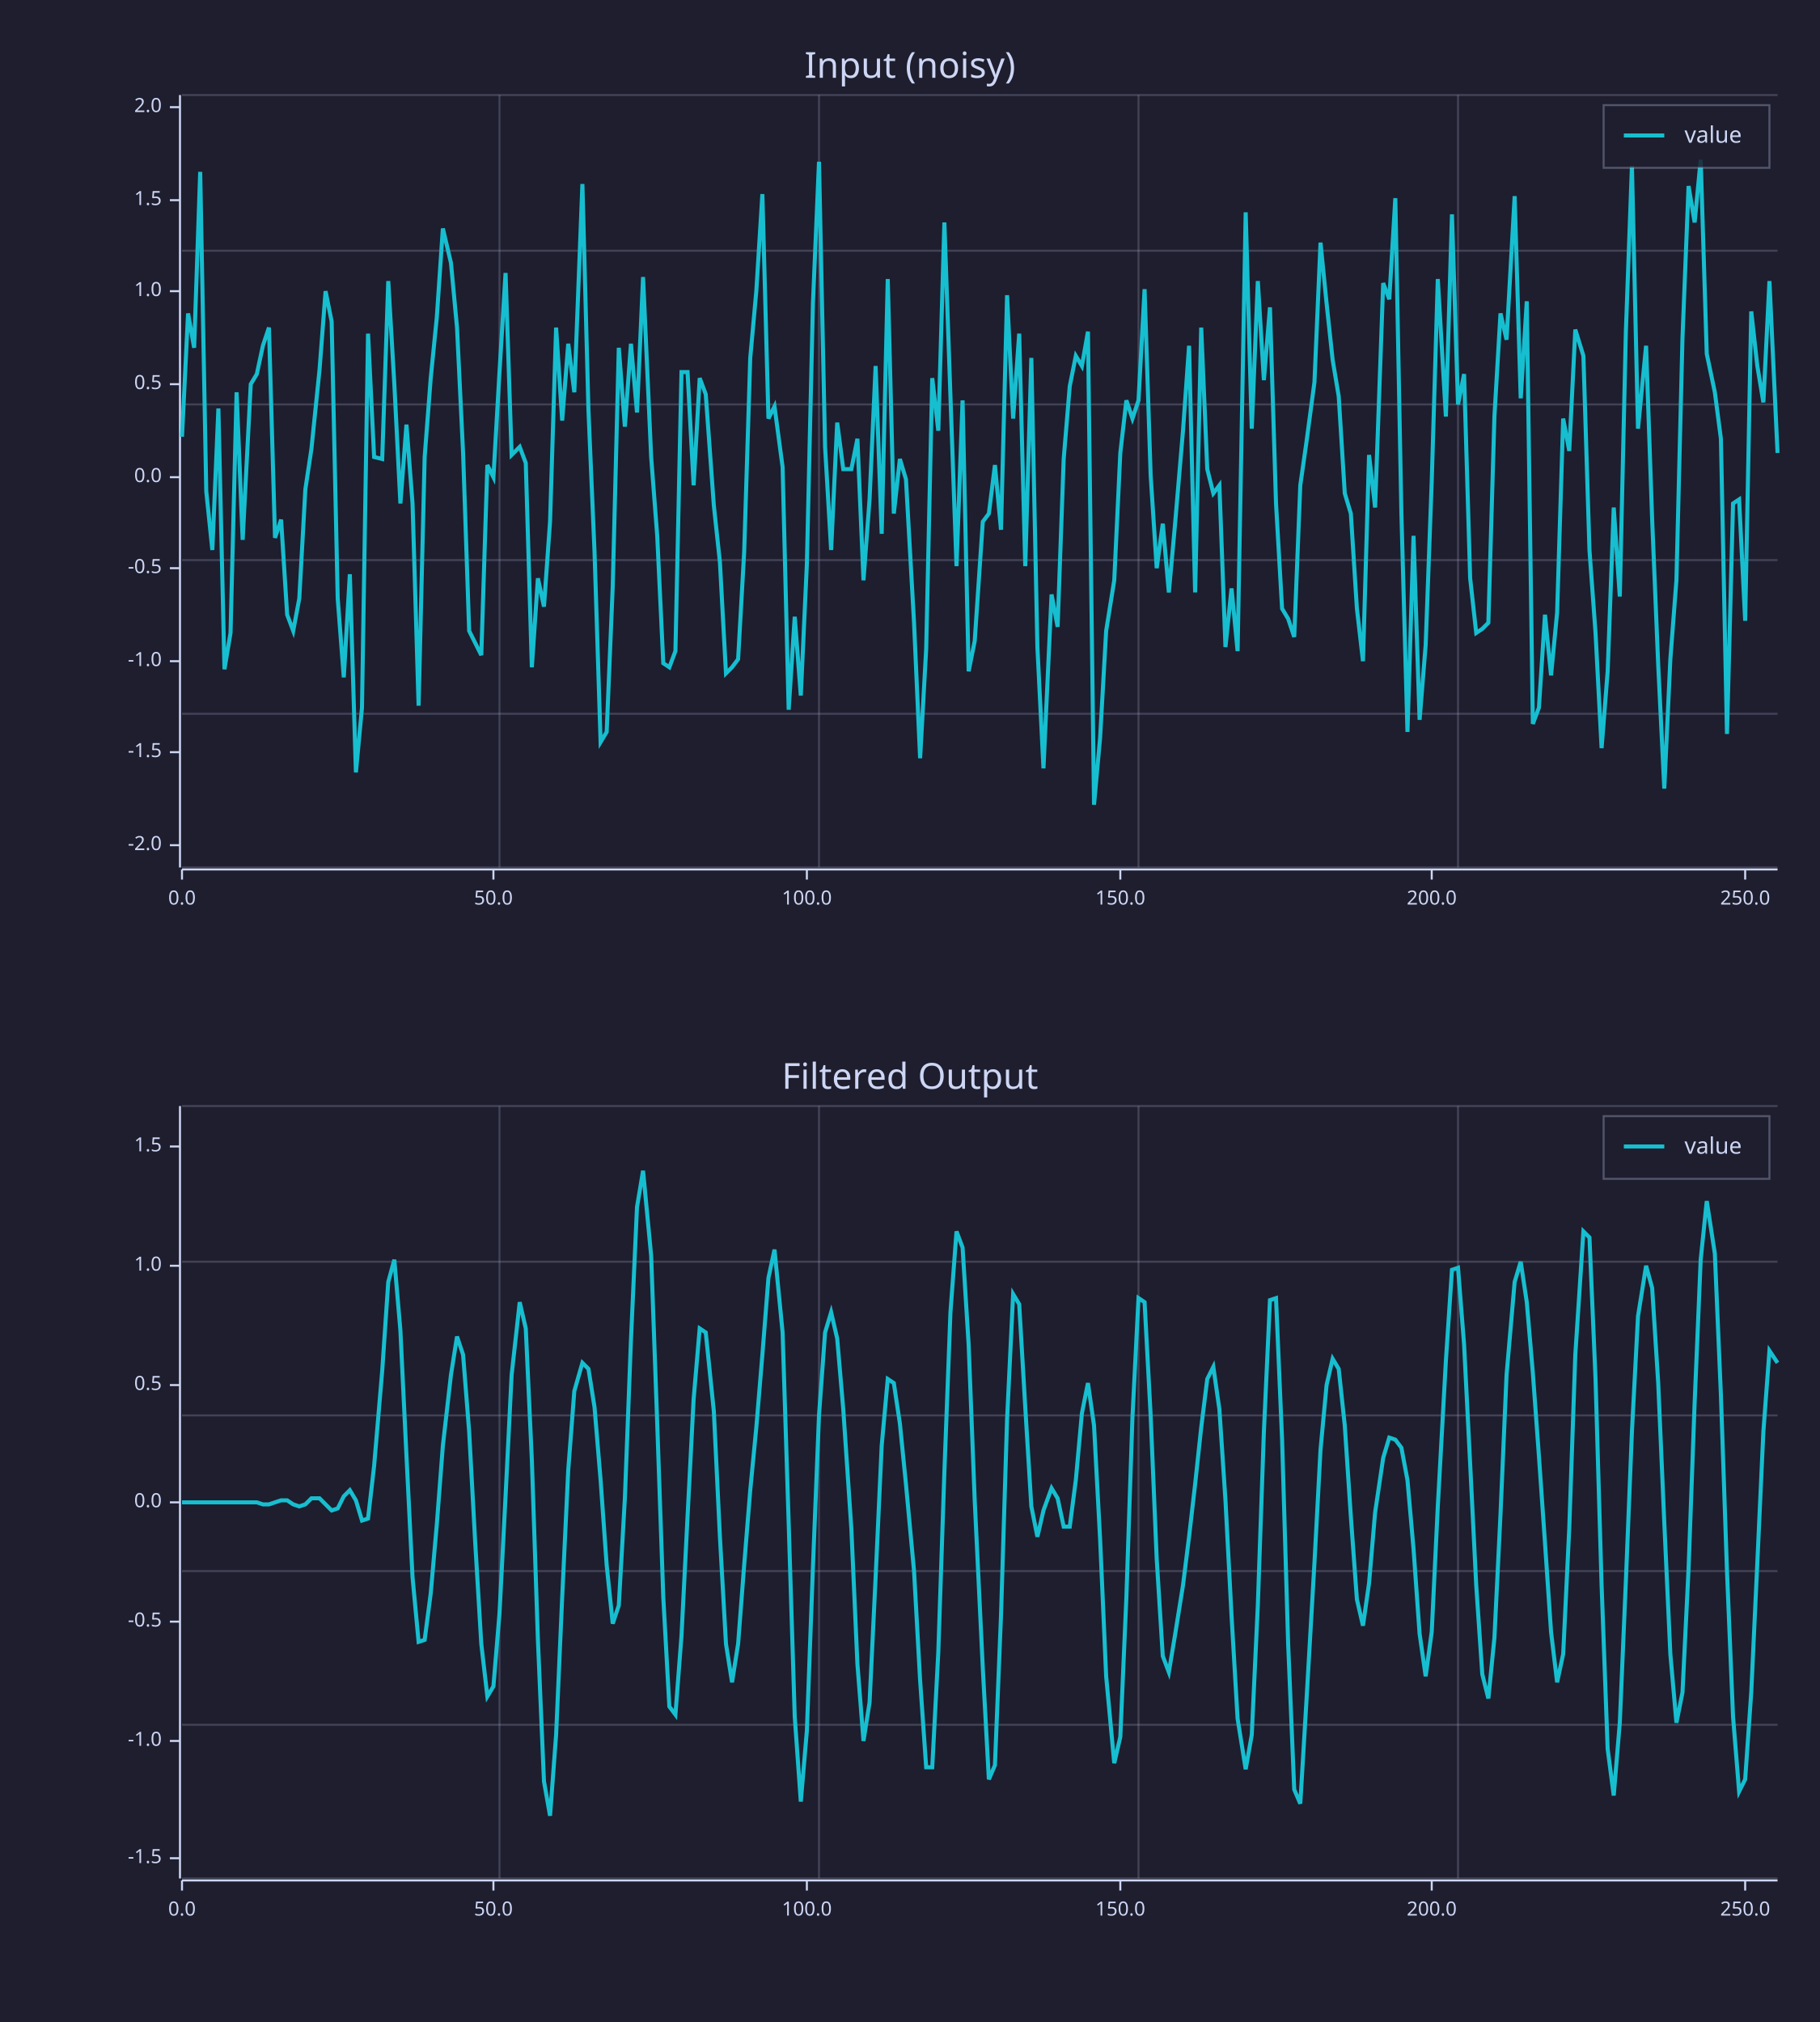
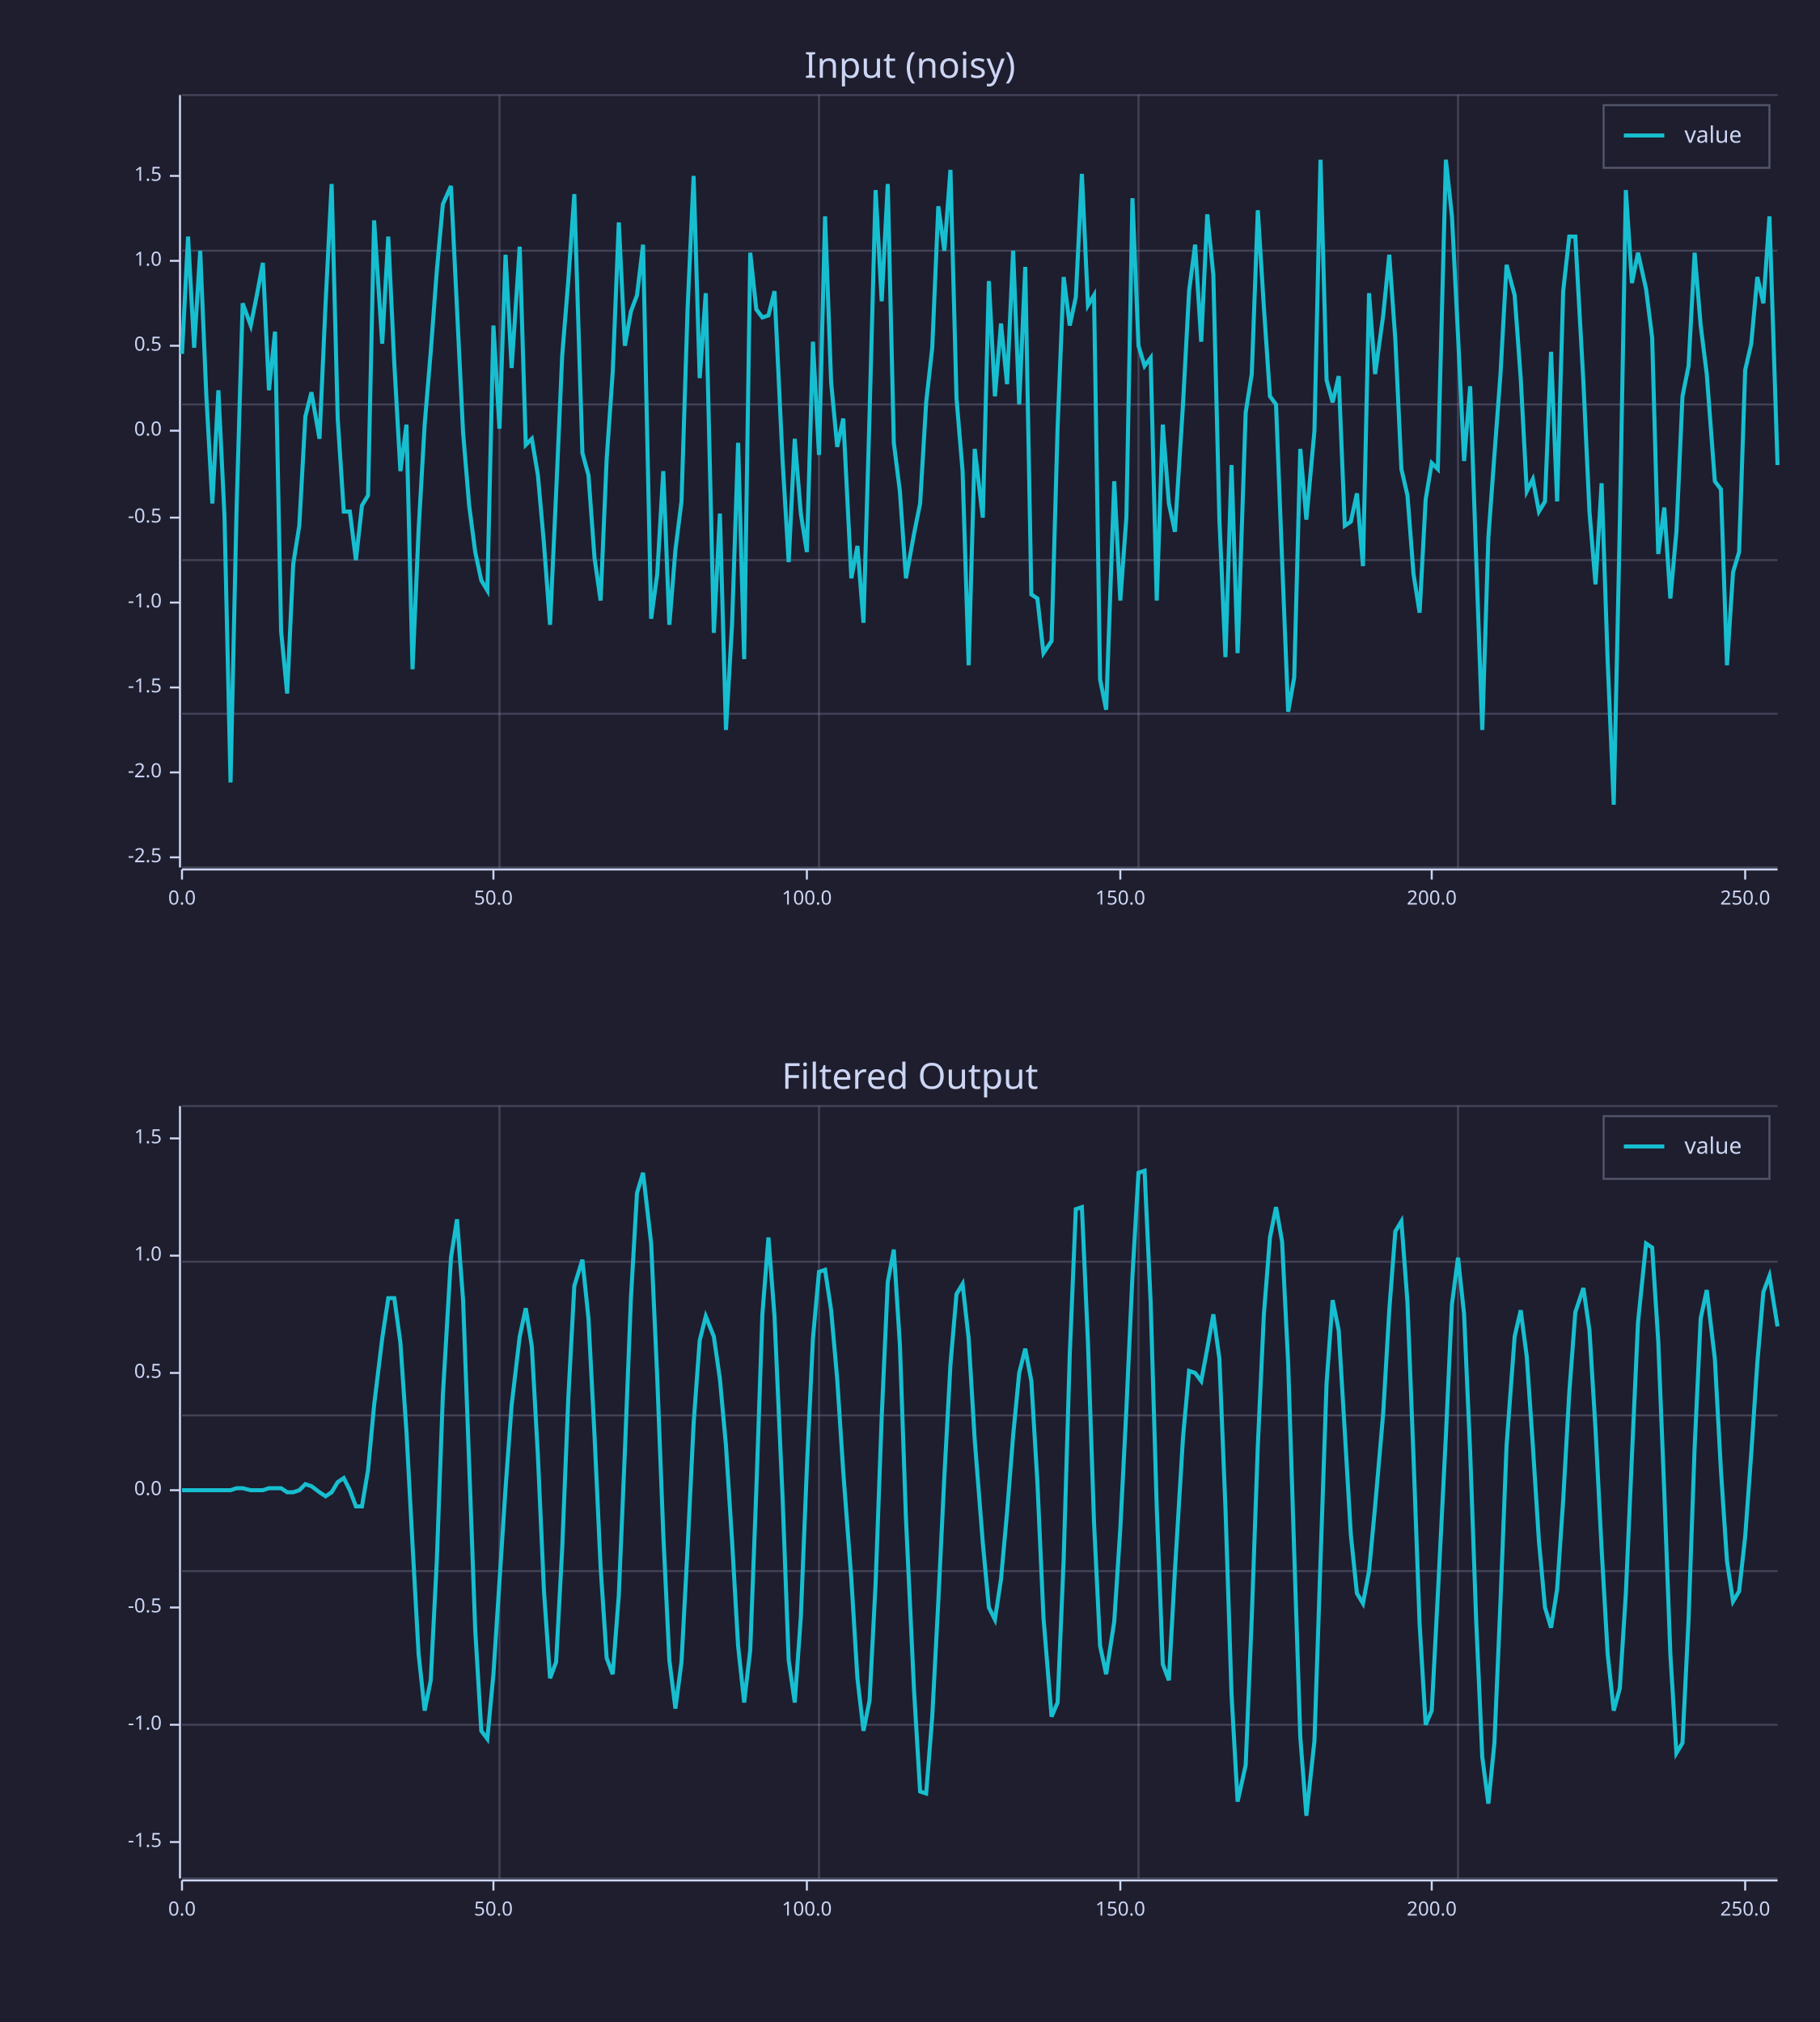
<svg xmlns="http://www.w3.org/2000/svg" width="900" height="1000" viewBox="0 0 900 1000">
  <rect x="0" y="0" width="900" height="1000" opacity="1" fill="#1E1E2E" stroke="none" />
  <text x="450" y="25" dy="0.76em" text-anchor="middle" font-family="sans-serif" font-size="17.742" opacity="1" fill="#CDD6F4">
Input (noisy)
</text>
  <text x="20" y="238" dy="0.76em" text-anchor="middle" font-family="sans-serif" font-size="11.29" opacity="1" fill="#CDD6F4" transform="rotate(270, 20, 238)">

</text>
  <text x="485" y="480" dy="-0.5ex" text-anchor="middle" font-family="sans-serif" font-size="11.29" opacity="1" fill="#CDD6F4">

</text>
  <polyline fill="none" opacity="1" stroke="#CDD6F4" stroke-width="1" points="89,47 89,429 " />
-   <text x="80" y="418" dy="0.5ex" text-anchor="end" font-family="sans-serif" font-size="9.677" opacity="1" fill="#CDD6F4">
+   <text x="80" y="424" dy="0.5ex" text-anchor="end" font-family="sans-serif" font-size="9.677" opacity="1" fill="#CDD6F4">
+ -2.5
+ </text>
+   <polyline fill="none" opacity="1" stroke="#CDD6F4" stroke-width="1" points="84,424 89,424 " />
+   <text x="80" y="382" dy="0.5ex" text-anchor="end" font-family="sans-serif" font-size="9.677" opacity="1" fill="#CDD6F4">
-2.0
</text>
-   <polyline fill="none" opacity="1" stroke="#CDD6F4" stroke-width="1" points="84,418 89,418 " />
-   <text x="80" y="372" dy="0.5ex" text-anchor="end" font-family="sans-serif" font-size="9.677" opacity="1" fill="#CDD6F4">
+   <polyline fill="none" opacity="1" stroke="#CDD6F4" stroke-width="1" points="84,382 89,382 " />
+   <text x="80" y="340" dy="0.5ex" text-anchor="end" font-family="sans-serif" font-size="9.677" opacity="1" fill="#CDD6F4">
-1.5
</text>
-   <polyline fill="none" opacity="1" stroke="#CDD6F4" stroke-width="1" points="84,372 89,372 " />
-   <text x="80" y="327" dy="0.5ex" text-anchor="end" font-family="sans-serif" font-size="9.677" opacity="1" fill="#CDD6F4">
+   <polyline fill="none" opacity="1" stroke="#CDD6F4" stroke-width="1" points="84,340 89,340 " />
+   <text x="80" y="298" dy="0.5ex" text-anchor="end" font-family="sans-serif" font-size="9.677" opacity="1" fill="#CDD6F4">
-1.0
</text>
-   <polyline fill="none" opacity="1" stroke="#CDD6F4" stroke-width="1" points="84,327 89,327 " />
-   <text x="80" y="281" dy="0.5ex" text-anchor="end" font-family="sans-serif" font-size="9.677" opacity="1" fill="#CDD6F4">
+   <polyline fill="none" opacity="1" stroke="#CDD6F4" stroke-width="1" points="84,298 89,298 " />
+   <text x="80" y="256" dy="0.5ex" text-anchor="end" font-family="sans-serif" font-size="9.677" opacity="1" fill="#CDD6F4">
-0.5
</text>
-   <polyline fill="none" opacity="1" stroke="#CDD6F4" stroke-width="1" points="84,281 89,281 " />
-   <text x="80" y="236" dy="0.5ex" text-anchor="end" font-family="sans-serif" font-size="9.677" opacity="1" fill="#CDD6F4">
+   <polyline fill="none" opacity="1" stroke="#CDD6F4" stroke-width="1" points="84,256 89,256 " />
+   <text x="80" y="213" dy="0.5ex" text-anchor="end" font-family="sans-serif" font-size="9.677" opacity="1" fill="#CDD6F4">
0.0
</text>
-   <polyline fill="none" opacity="1" stroke="#CDD6F4" stroke-width="1" points="84,236 89,236 " />
-   <text x="80" y="190" dy="0.5ex" text-anchor="end" font-family="sans-serif" font-size="9.677" opacity="1" fill="#CDD6F4">
+   <polyline fill="none" opacity="1" stroke="#CDD6F4" stroke-width="1" points="84,213 89,213 " />
+   <text x="80" y="171" dy="0.5ex" text-anchor="end" font-family="sans-serif" font-size="9.677" opacity="1" fill="#CDD6F4">
0.5
</text>
-   <polyline fill="none" opacity="1" stroke="#CDD6F4" stroke-width="1" points="84,190 89,190 " />
-   <text x="80" y="144" dy="0.5ex" text-anchor="end" font-family="sans-serif" font-size="9.677" opacity="1" fill="#CDD6F4">
+   <polyline fill="none" opacity="1" stroke="#CDD6F4" stroke-width="1" points="84,171 89,171 " />
+   <text x="80" y="129" dy="0.5ex" text-anchor="end" font-family="sans-serif" font-size="9.677" opacity="1" fill="#CDD6F4">
1.0
</text>
-   <polyline fill="none" opacity="1" stroke="#CDD6F4" stroke-width="1" points="84,144 89,144 " />
-   <text x="80" y="99" dy="0.5ex" text-anchor="end" font-family="sans-serif" font-size="9.677" opacity="1" fill="#CDD6F4">
+   <polyline fill="none" opacity="1" stroke="#CDD6F4" stroke-width="1" points="84,129 89,129 " />
+   <text x="80" y="87" dy="0.5ex" text-anchor="end" font-family="sans-serif" font-size="9.677" opacity="1" fill="#CDD6F4">
1.5
</text>
-   <polyline fill="none" opacity="1" stroke="#CDD6F4" stroke-width="1" points="84,99 89,99 " />
-   <text x="80" y="53" dy="0.5ex" text-anchor="end" font-family="sans-serif" font-size="9.677" opacity="1" fill="#CDD6F4">
- 2.0
- </text>
-   <polyline fill="none" opacity="1" stroke="#CDD6F4" stroke-width="1" points="84,53 89,53 " />
+   <polyline fill="none" opacity="1" stroke="#CDD6F4" stroke-width="1" points="84,87 89,87 " />
  <polyline fill="none" opacity="1" stroke="#CDD6F4" stroke-width="1" points="90,430 879,430 " />
  <text x="90" y="440" dy="0.76em" text-anchor="middle" font-family="sans-serif" font-size="9.677" opacity="1" fill="#CDD6F4">
0.0
</text>
  <polyline fill="none" opacity="1" stroke="#CDD6F4" stroke-width="1" points="90,430 90,435 " />
  <text x="244" y="440" dy="0.76em" text-anchor="middle" font-family="sans-serif" font-size="9.677" opacity="1" fill="#CDD6F4">
50.0
</text>
  <polyline fill="none" opacity="1" stroke="#CDD6F4" stroke-width="1" points="244,430 244,435 " />
  <text x="399" y="440" dy="0.76em" text-anchor="middle" font-family="sans-serif" font-size="9.677" opacity="1" fill="#CDD6F4">
100.0
</text>
  <polyline fill="none" opacity="1" stroke="#CDD6F4" stroke-width="1" points="399,430 399,435 " />
  <text x="554" y="440" dy="0.76em" text-anchor="middle" font-family="sans-serif" font-size="9.677" opacity="1" fill="#CDD6F4">
150.0
</text>
  <polyline fill="none" opacity="1" stroke="#CDD6F4" stroke-width="1" points="554,430 554,435 " />
  <text x="708" y="440" dy="0.76em" text-anchor="middle" font-family="sans-serif" font-size="9.677" opacity="1" fill="#CDD6F4">
200.0
</text>
  <polyline fill="none" opacity="1" stroke="#CDD6F4" stroke-width="1" points="708,430 708,435 " />
  <text x="863" y="440" dy="0.76em" text-anchor="middle" font-family="sans-serif" font-size="9.677" opacity="1" fill="#CDD6F4">
250.0
</text>
  <polyline fill="none" opacity="1" stroke="#CDD6F4" stroke-width="1" points="863,430 863,435 " />
  <polyline fill="none" opacity="0.3" stroke="#9696B4" stroke-width="1" points="90,429 879,429 " />
  <polyline fill="none" opacity="0.3" stroke="#9696B4" stroke-width="1" points="90,353 879,353 " />
  <polyline fill="none" opacity="0.3" stroke="#9696B4" stroke-width="1" points="90,277 879,277 " />
  <polyline fill="none" opacity="0.3" stroke="#9696B4" stroke-width="1" points="90,200 879,200 " />
  <polyline fill="none" opacity="0.3" stroke="#9696B4" stroke-width="1" points="90,124 879,124 " />
  <polyline fill="none" opacity="0.3" stroke="#9696B4" stroke-width="1" points="90,47 879,47 " />
  <polyline fill="none" opacity="0.3" stroke="#9696B4" stroke-width="1" points="247,429 247,47 " />
  <polyline fill="none" opacity="0.3" stroke="#9696B4" stroke-width="1" points="405,429 405,47 " />
  <polyline fill="none" opacity="0.3" stroke="#9696B4" stroke-width="1" points="563,429 563,47 " />
  <polyline fill="none" opacity="0.3" stroke="#9696B4" stroke-width="1" points="721,429 721,47 " />
-   <polyline fill="none" opacity="1" stroke="#17BECF" stroke-width="2" points="90,216 93,155 96,172 99,85 102,243 105,272 108,202 111,331 114,313 117,194 120,267 124,190 127,185 130,171 133,162 136,266 139,257 142,304 145,312 148,296 151,242 154,222 158,183 161,144 164,159 167,296 170,335 173,284 176,382 179,350 182,165 185,226 189,227 192,139 195,190 198,249 201,210 204,249 207,349 210,226 213,187 216,157 219,113 223,130 226,162 229,224 232,312 235,318 238,324 241,230 244,236 247,184 250,135 253,225 257,221 260,229 263,330 266,286 269,300 272,258 275,162 278,208 281,170 284,194 288,91 291,203 294,273 297,367 300,362 303,290 306,172 309,211 312,170 315,204 318,137 322,226 325,265 328,328 331,330 334,322 337,184 340,184 343,240 346,187 349,195 353,250 356,278 359,333 362,330 365,326 368,273 371,177 374,144 377,96 380,207 383,201 387,231 390,351 393,305 396,344 399,279 402,150 405,80 408,221 411,272 414,209 417,232 421,232 424,217 427,287 430,247 433,181 436,264 439,138 442,254 445,227 448,237 452,308 455,375 458,321 461,187 464,213 467,110 470,196 473,280 476,198 479,332 482,317 486,258 489,254 492,230 495,262 498,146 501,207 504,165 507,280 510,177 513,320 516,380 520,294 523,310 526,227 529,191 532,176 535,181 538,164 541,398 544,365 547,312 551,287 554,224 557,198 560,207 563,198 566,143 569,235 572,281 575,259 578,293 581,260 585,213 588,171 591,293 594,162 597,232 600,244 603,240 606,320 609,291 612,322 616,105 619,212 622,139 625,188 628,152 631,249 634,301 637,306 640,315 643,240 646,219 650,189 653,120 656,150 659,178 662,196 665,244 668,254 671,301 674,327 677,225 680,251 684,140 687,148 690,98 693,254 696,362 699,265 702,356 705,319 708,238 711,138 715,206 718,106 721,200 724,185 727,286 730,313 733,311 736,308 739,206 742,155 745,168 749,97 752,197 755,149 758,358 761,350 764,304 767,334 770,303 773,207 776,223 779,163 783,176 786,272 789,313 792,370 795,332 798,251 801,295 804,164 807,82 810,212 814,171 817,257 820,329 823,390 826,326 829,287 832,167 835,92 838,110 841,79 844,175 848,194 851,217 854,363 857,249 860,247 863,307 866,154 869,181 872,199 875,139 879,224 " />
+   <polyline fill="none" opacity="1" stroke="#17BECF" stroke-width="2" points="90,175 93,117 96,172 99,124 102,195 105,249 108,193 111,255 114,387 117,251 120,150 124,161 127,146 130,130 133,193 136,164 139,312 142,343 145,279 148,260 151,206 154,194 158,217 161,150 164,91 167,207 170,253 173,253 176,277 179,250 182,245 185,109 189,170 192,117 195,180 198,233 201,210 204,331 207,262 210,210 213,174 216,134 219,101 223,92 226,153 229,214 232,250 235,273 238,287 241,292 244,161 247,212 250,126 253,182 257,122 260,220 263,217 266,235 269,269 272,309 275,244 278,176 281,139 284,96 288,224 291,235 294,276 297,297 300,227 303,184 306,110 309,171 312,154 315,146 318,121 322,306 325,284 328,233 331,309 334,272 337,248 340,153 343,87 346,187 349,145 353,313 356,254 359,361 362,309 365,219 368,326 371,125 374,153 377,157 380,156 383,144 387,228 390,278 393,217 396,254 399,273 402,169 405,225 408,107 411,189 414,221 417,207 421,286 424,270 427,308 430,205 433,94 436,149 439,91 442,219 445,243 448,286 452,264 455,249 458,199 461,172 464,102 467,124 470,84 473,197 476,233 479,329 482,222 486,256 489,139 492,196 495,160 498,190 501,124 504,200 507,132 510,294 513,296 516,323 520,317 523,211 526,137 529,161 532,147 535,86 538,151 541,146 544,336 547,351 551,238 554,297 557,256 560,98 563,171 566,181 569,177 572,297 575,210 578,249 581,263 585,200 588,144 591,121 594,169 597,106 600,136 603,257 606,325 609,230 612,323 616,204 619,185 622,104 625,152 628,196 631,200 634,277 637,352 640,335 643,222 646,257 650,213 653,79 656,188 659,199 662,186 665,260 668,258 671,244 674,280 677,145 680,185 684,156 687,126 690,168 693,232 696,245 699,284 702,303 705,247 708,229 711,232 715,79 718,107 721,166 724,228 727,191 730,277 733,361 736,266 739,225 742,185 745,131 749,146 752,187 755,243 758,237 761,253 764,248 767,174 770,248 773,144 776,117 779,117 783,189 786,253 789,289 792,239 795,327 798,398 801,260 804,94 807,140 810,125 814,143 817,167 820,274 823,251 826,296 829,263 832,196 835,181 838,125 841,161 844,185 848,238 851,242 854,329 857,283 860,273 863,183 866,170 869,137 872,150 875,107 879,230 " />
  <rect x="793" y="52" width="82" height="31" opacity="0.85" fill="#1E1E2E" stroke="none" />
  <rect x="793" y="52" width="82" height="31" opacity="0.3" fill="none" stroke="#CDD6F4" />
  <text x="833" y="62" dy="0.76em" text-anchor="start" font-family="sans-serif" font-size="11.29" opacity="1" fill="#CDD6F4">
value
</text>
  <polyline fill="none" opacity="1" stroke="#17BECF" stroke-width="2" points="803,67 823,67 " />
  <text x="450" y="525" dy="0.76em" text-anchor="middle" font-family="sans-serif" font-size="17.742" opacity="1" fill="#CDD6F4">
Filtered Output
</text>
  <text x="20" y="738" dy="0.76em" text-anchor="middle" font-family="sans-serif" font-size="11.29" opacity="1" fill="#CDD6F4" transform="rotate(270, 20, 738)">

</text>
  <text x="485" y="980" dy="-0.5ex" text-anchor="middle" font-family="sans-serif" font-size="11.29" opacity="1" fill="#CDD6F4">

</text>
  <polyline fill="none" opacity="1" stroke="#CDD6F4" stroke-width="1" points="89,547 89,929 " />
-   <text x="80" y="919" dy="0.5ex" text-anchor="end" font-family="sans-serif" font-size="9.677" opacity="1" fill="#CDD6F4">
+   <text x="80" y="911" dy="0.5ex" text-anchor="end" font-family="sans-serif" font-size="9.677" opacity="1" fill="#CDD6F4">
-1.5
</text>
-   <polyline fill="none" opacity="1" stroke="#CDD6F4" stroke-width="1" points="84,919 89,919 " />
-   <text x="80" y="861" dy="0.5ex" text-anchor="end" font-family="sans-serif" font-size="9.677" opacity="1" fill="#CDD6F4">
+   <polyline fill="none" opacity="1" stroke="#CDD6F4" stroke-width="1" points="84,911 89,911 " />
+   <text x="80" y="853" dy="0.5ex" text-anchor="end" font-family="sans-serif" font-size="9.677" opacity="1" fill="#CDD6F4">
-1.0
</text>
-   <polyline fill="none" opacity="1" stroke="#CDD6F4" stroke-width="1" points="84,861 89,861 " />
-   <text x="80" y="802" dy="0.5ex" text-anchor="end" font-family="sans-serif" font-size="9.677" opacity="1" fill="#CDD6F4">
+   <polyline fill="none" opacity="1" stroke="#CDD6F4" stroke-width="1" points="84,853 89,853 " />
+   <text x="80" y="795" dy="0.5ex" text-anchor="end" font-family="sans-serif" font-size="9.677" opacity="1" fill="#CDD6F4">
-0.5
</text>
-   <polyline fill="none" opacity="1" stroke="#CDD6F4" stroke-width="1" points="84,802 89,802 " />
-   <text x="80" y="743" dy="0.5ex" text-anchor="end" font-family="sans-serif" font-size="9.677" opacity="1" fill="#CDD6F4">
+   <polyline fill="none" opacity="1" stroke="#CDD6F4" stroke-width="1" points="84,795 89,795 " />
+   <text x="80" y="737" dy="0.5ex" text-anchor="end" font-family="sans-serif" font-size="9.677" opacity="1" fill="#CDD6F4">
0.0
</text>
-   <polyline fill="none" opacity="1" stroke="#CDD6F4" stroke-width="1" points="84,743 89,743 " />
-   <text x="80" y="685" dy="0.5ex" text-anchor="end" font-family="sans-serif" font-size="9.677" opacity="1" fill="#CDD6F4">
+   <polyline fill="none" opacity="1" stroke="#CDD6F4" stroke-width="1" points="84,737 89,737 " />
+   <text x="80" y="679" dy="0.5ex" text-anchor="end" font-family="sans-serif" font-size="9.677" opacity="1" fill="#CDD6F4">
0.5
</text>
-   <polyline fill="none" opacity="1" stroke="#CDD6F4" stroke-width="1" points="84,685 89,685 " />
-   <text x="80" y="626" dy="0.5ex" text-anchor="end" font-family="sans-serif" font-size="9.677" opacity="1" fill="#CDD6F4">
+   <polyline fill="none" opacity="1" stroke="#CDD6F4" stroke-width="1" points="84,679 89,679 " />
+   <text x="80" y="621" dy="0.5ex" text-anchor="end" font-family="sans-serif" font-size="9.677" opacity="1" fill="#CDD6F4">
1.0
</text>
-   <polyline fill="none" opacity="1" stroke="#CDD6F4" stroke-width="1" points="84,626 89,626 " />
-   <text x="80" y="567" dy="0.5ex" text-anchor="end" font-family="sans-serif" font-size="9.677" opacity="1" fill="#CDD6F4">
+   <polyline fill="none" opacity="1" stroke="#CDD6F4" stroke-width="1" points="84,621 89,621 " />
+   <text x="80" y="563" dy="0.5ex" text-anchor="end" font-family="sans-serif" font-size="9.677" opacity="1" fill="#CDD6F4">
1.5
</text>
-   <polyline fill="none" opacity="1" stroke="#CDD6F4" stroke-width="1" points="84,567 89,567 " />
+   <polyline fill="none" opacity="1" stroke="#CDD6F4" stroke-width="1" points="84,563 89,563 " />
  <polyline fill="none" opacity="1" stroke="#CDD6F4" stroke-width="1" points="90,930 879,930 " />
  <text x="90" y="940" dy="0.76em" text-anchor="middle" font-family="sans-serif" font-size="9.677" opacity="1" fill="#CDD6F4">
0.0
</text>
  <polyline fill="none" opacity="1" stroke="#CDD6F4" stroke-width="1" points="90,930 90,935 " />
  <text x="244" y="940" dy="0.76em" text-anchor="middle" font-family="sans-serif" font-size="9.677" opacity="1" fill="#CDD6F4">
50.0
</text>
  <polyline fill="none" opacity="1" stroke="#CDD6F4" stroke-width="1" points="244,930 244,935 " />
  <text x="399" y="940" dy="0.76em" text-anchor="middle" font-family="sans-serif" font-size="9.677" opacity="1" fill="#CDD6F4">
100.0
</text>
  <polyline fill="none" opacity="1" stroke="#CDD6F4" stroke-width="1" points="399,930 399,935 " />
  <text x="554" y="940" dy="0.76em" text-anchor="middle" font-family="sans-serif" font-size="9.677" opacity="1" fill="#CDD6F4">
150.0
</text>
  <polyline fill="none" opacity="1" stroke="#CDD6F4" stroke-width="1" points="554,930 554,935 " />
  <text x="708" y="940" dy="0.76em" text-anchor="middle" font-family="sans-serif" font-size="9.677" opacity="1" fill="#CDD6F4">
200.0
</text>
  <polyline fill="none" opacity="1" stroke="#CDD6F4" stroke-width="1" points="708,930 708,935 " />
  <text x="863" y="940" dy="0.76em" text-anchor="middle" font-family="sans-serif" font-size="9.677" opacity="1" fill="#CDD6F4">
250.0
</text>
  <polyline fill="none" opacity="1" stroke="#CDD6F4" stroke-width="1" points="863,930 863,935 " />
  <polyline fill="none" opacity="0.3" stroke="#9696B4" stroke-width="1" points="90,929 879,929 " />
  <polyline fill="none" opacity="0.3" stroke="#9696B4" stroke-width="1" points="90,853 879,853 " />
  <polyline fill="none" opacity="0.3" stroke="#9696B4" stroke-width="1" points="90,777 879,777 " />
  <polyline fill="none" opacity="0.3" stroke="#9696B4" stroke-width="1" points="90,700 879,700 " />
  <polyline fill="none" opacity="0.3" stroke="#9696B4" stroke-width="1" points="90,624 879,624 " />
  <polyline fill="none" opacity="0.3" stroke="#9696B4" stroke-width="1" points="90,547 879,547 " />
  <polyline fill="none" opacity="0.3" stroke="#9696B4" stroke-width="1" points="247,929 247,547 " />
  <polyline fill="none" opacity="0.3" stroke="#9696B4" stroke-width="1" points="405,929 405,547 " />
  <polyline fill="none" opacity="0.3" stroke="#9696B4" stroke-width="1" points="563,929 563,547 " />
  <polyline fill="none" opacity="0.3" stroke="#9696B4" stroke-width="1" points="721,929 721,547 " />
-   <polyline fill="none" opacity="1" stroke="#17BECF" stroke-width="2" points="90,743 93,743 96,743 99,743 102,743 105,743 108,743 111,743 114,743 117,743 120,743 124,743 127,743 130,744 133,744 136,743 139,742 142,742 145,744 148,745 151,744 154,741 158,741 161,744 164,747 167,746 170,740 173,737 176,742 179,752 182,751 185,725 189,678 192,634 195,623 198,658 201,720 204,780 207,812 210,811 213,788 216,754 219,715 223,680 226,661 229,670 232,708 235,763 238,813 241,839 244,834 247,798 250,740 253,680 257,644 260,657 263,722 266,811 269,881 272,898 275,858 278,790 281,727 284,688 288,674 291,677 294,696 297,732 300,774 303,803 306,794 309,741 312,663 315,597 318,579 322,621 325,704 328,790 331,844 334,848 337,809 340,750 343,692 346,657 349,659 353,698 356,760 359,813 362,832 365,813 368,774 371,737 374,706 377,670 380,632 383,618 387,659 390,753 393,849 396,891 399,856 402,775 405,700 408,659 411,649 414,662 417,697 421,756 424,823 427,861 430,842 433,780 436,715 439,682 442,684 445,704 448,734 452,777 455,831 458,874 461,874 464,817 467,728 470,649 473,609 476,617 479,665 482,742 486,825 489,880 492,873 495,799 498,702 501,640 504,645 507,696 510,745 513,760 516,747 520,736 523,741 526,755 529,755 532,732 535,699 538,684 541,705 544,761 547,829 551,872 554,859 557,790 560,701 563,642 566,644 569,700 572,771 575,819 578,827 581,809 585,784 588,760 591,734 594,706 597,682 600,676 603,697 606,742 609,799 612,850 616,875 619,858 622,794 625,708 628,643 631,642 634,712 637,813 640,885 643,892 646,842 650,773 653,717 656,685 659,672 662,677 665,705 668,750 671,791 674,804 677,783 680,748 684,721 687,711 690,712 693,716 696,732 699,766 702,808 705,829 708,807 711,745 715,673 718,628 721,627 724,665 727,724 730,784 733,828 736,840 739,810 742,749 745,680 749,634 752,624 755,644 758,679 761,720 764,763 767,807 770,832 773,818 776,756 779,670 783,609 786,612 789,682 792,784 795,865 798,888 801,852 804,782 807,708 810,651 814,626 817,637 820,684 823,753 826,818 829,852 832,837 835,776 838,694 841,623 844,594 848,620 851,690 854,777 857,849 860,886 863,880 866,837 869,773 872,708 875,668 879,674 " />
+   <polyline fill="none" opacity="1" stroke="#17BECF" stroke-width="2" points="90,737 93,737 96,737 99,737 102,737 105,737 108,737 111,737 114,737 117,736 120,736 124,737 127,737 130,737 133,736 136,736 139,736 142,738 145,738 148,737 151,734 154,735 158,738 161,740 164,738 167,733 170,731 173,737 176,745 179,745 182,727 185,695 189,662 192,642 195,642 198,664 201,708 204,764 207,818 210,846 213,831 216,772 219,690 223,622 226,603 229,643 232,724 235,806 238,856 241,860 244,828 247,782 250,736 253,695 257,661 260,647 263,666 266,720 269,787 272,830 275,822 278,766 281,692 284,636 288,623 291,652 294,710 297,775 300,820 303,828 306,789 309,718 312,642 315,590 318,580 322,615 325,681 328,759 331,821 334,845 337,822 340,766 343,704 346,663 349,651 353,661 356,682 359,715 362,762 365,814 368,842 371,816 374,737 377,650 380,612 383,651 387,741 390,821 393,842 396,800 399,726 402,662 405,629 408,628 411,648 414,682 417,728 421,781 424,830 427,856 430,841 433,783 436,701 439,634 442,618 445,665 448,751 452,836 455,886 458,887 461,849 464,792 467,730 470,675 473,640 476,635 479,662 482,712 486,763 489,795 492,801 495,781 498,748 501,710 504,679 507,667 510,683 513,733 516,800 520,849 523,842 526,771 529,670 532,598 535,597 538,664 541,753 544,814 547,828 551,802 554,756 557,697 560,631 563,580 566,579 569,644 572,745 575,823 578,831 581,777 585,711 588,678 591,679 594,683 597,667 600,650 603,672 606,746 609,838 612,891 616,873 619,800 622,715 625,650 628,612 631,597 634,614 637,674 640,768 643,859 646,898 650,861 653,772 656,684 659,643 662,658 665,708 668,759 671,788 674,793 677,777 680,745 684,699 687,648 690,609 693,604 696,644 699,721 702,803 705,853 708,846 711,789 715,710 718,645 721,622 724,650 727,718 730,802 733,869 736,892 739,862 742,792 745,715 749,661 752,648 755,671 758,715 761,762 764,795 767,805 770,786 773,742 776,689 779,649 783,637 786,658 789,707 792,766 795,818 798,846 801,835 804,788 807,720 810,654 814,615 817,617 820,663 823,738 826,818 829,867 832,862 835,801 838,716 841,652 844,638 848,672 851,727 854,772 857,792 860,787 863,760 866,719 869,674 872,639 875,631 879,656 " />
  <rect x="793" y="552" width="82" height="31" opacity="0.85" fill="#1E1E2E" stroke="none" />
  <rect x="793" y="552" width="82" height="31" opacity="0.3" fill="none" stroke="#CDD6F4" />
  <text x="833" y="562" dy="0.76em" text-anchor="start" font-family="sans-serif" font-size="11.29" opacity="1" fill="#CDD6F4">
value
</text>
  <polyline fill="none" opacity="1" stroke="#17BECF" stroke-width="2" points="803,567 823,567 " />
</svg>
